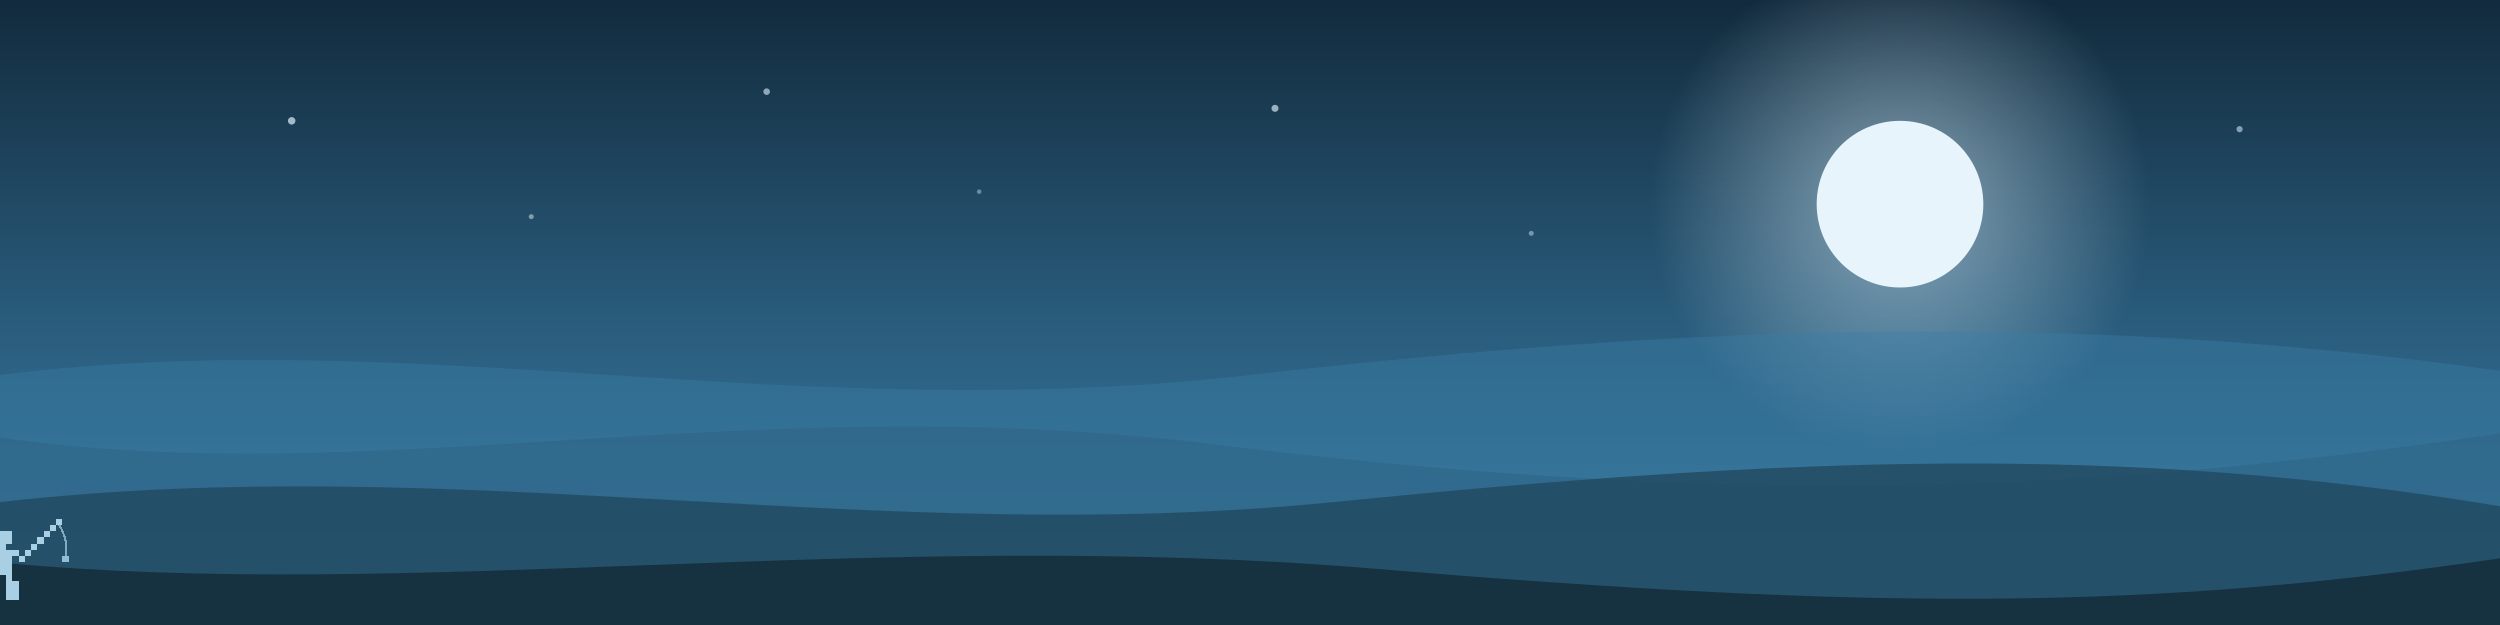
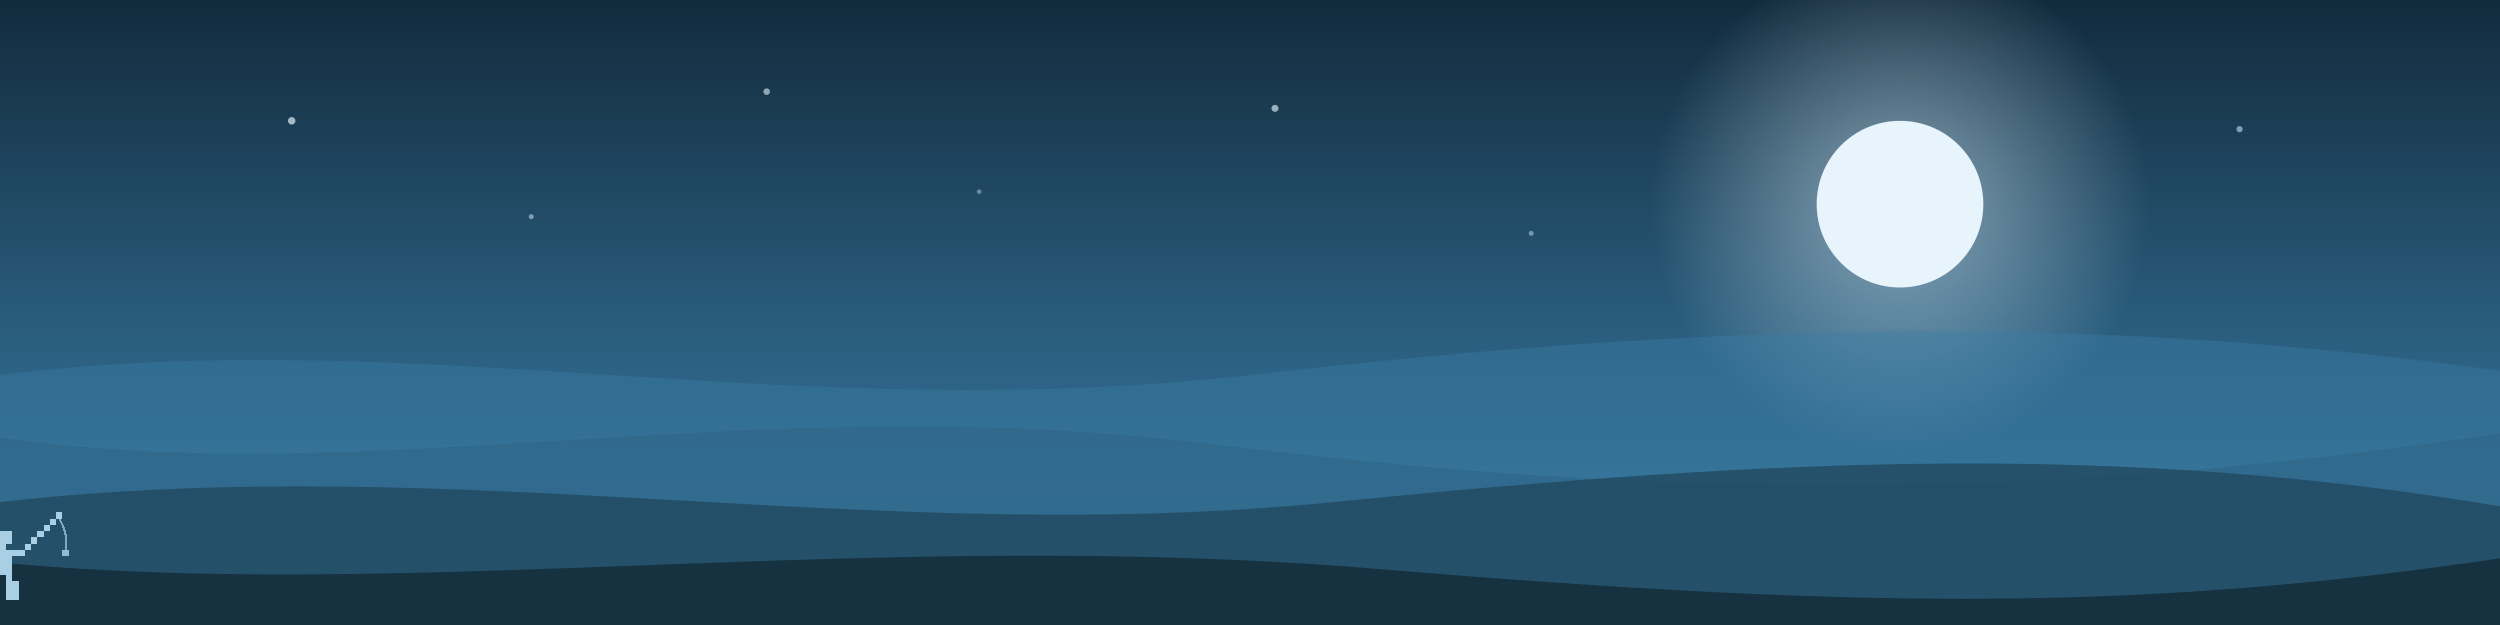
<svg xmlns="http://www.w3.org/2000/svg" viewBox="0 0 1200 300" role="img" aria-label="Layered water at dusk with a figure carrying a fishing rod along the near bank">
  <defs>
    <linearGradient id="sky" x1="0" y1="0" x2="0" y2="1">
      <stop offset="0%" stop-color="#122b3d" />
      <stop offset="55%" stop-color="#2b5f80" />
      <stop offset="100%" stop-color="#3a7ca5" />
    </linearGradient>
    <radialGradient id="glow" cx="50%" cy="50%" r="50%">
      <stop offset="0%" stop-color="#dceff9" stop-opacity="0.55" />
      <stop offset="100%" stop-color="#dceff9" stop-opacity="0" />
    </radialGradient>
    <style>
      /* Position: walk right, pause, walk back, pause. */
      .walker { animation: stroll 30s linear infinite; }
      @keyframes stroll {
        0%   { transform: translateX(90px);   }
        45%  { transform: translateX(1060px); }
        50%  { transform: translateX(1060px); }
        95%  { transform: translateX(90px);   }
        100% { transform: translateX(90px);   }
      }

      /* Facing: flip at each end of the walk. Origin is x=0, which is
         why the figure is drawn centred on zero. */
      .facing { animation: turn 30s steps(1, end) infinite; }
      @keyframes turn {
        0%, 47%   { transform: scaleX(1);  }
        48%, 100% { transform: scaleX(-1); }
      }

      /* Two leg frames cross-faded on a hard step = a 2-frame walk cycle. */
      .fa, .fb { animation: flick .44s steps(1, end) infinite; }
      .fb { animation-delay: -.22s; }
      @keyframes flick { 0% { opacity: 1; } 50%, 100% { opacity: 0; } }

      /* Rod sways gently -- slower than the walk, so it reads as separate. */
-       .rod { animation: sway 2.6s ease-in-out infinite alternate; transform-origin: 9px -21px; }
+       .rod { animation: sway 2.6s ease-in-out infinite alternate; transform-origin: 9px -24px; }
      @keyframes sway {
        from { transform: rotate(-2deg);   }
        to   { transform: rotate(2.5deg); }
      }

      /* One-pixel bob, in sync with the stride. */
      .guy { animation: bob .44s steps(1, end) infinite; }
      @keyframes bob {
        0%   { transform: translateY(0); }
        50%, 100% { transform: translateY(-1.5px); }
      }

      @media (prefers-reduced-motion: reduce) {
        .walker, .facing, .fa, .fb, .guy, .rod { animation: none; }
        .walker { transform: translateX(420px); }
        .fb { opacity: 0; }
      }
    </style>
  </defs>
  <rect width="1200" height="300" fill="url(#sky)" />
  <g fill="#dceff9">
    <circle cx="140" cy="58" r="1.8" opacity="0.7" />
    <circle cx="255" cy="104" r="1.2" opacity="0.5" />
    <circle cx="368" cy="44" r="1.6" opacity="0.6" />
    <circle cx="470" cy="92" r="1.1" opacity="0.4" />
    <circle cx="612" cy="52" r="1.7" opacity="0.65" />
    <circle cx="735" cy="112" r="1.2" opacity="0.45" />
    <circle cx="1075" cy="62" r="1.5" opacity="0.55" />
  </g>
  <circle cx="912" cy="98" r="120" fill="url(#glow)" />
  <circle cx="912" cy="98" r="40" fill="#e8f4fb" />
  <path d="M0 180 C 200 155, 380 205, 600 180 S 1000 150, 1200 178 L1200 300 L0 300 Z" fill="#3a7ca5" opacity="0.40" />
  <path d="M0 210 C 180 236, 360 186, 580 213 S 980 241, 1200 208 L1200 300 L0 300 Z" fill="#2d6485" opacity="0.60" />
  <path d="M0 241 C 220 216, 420 263, 640 241 S 1020 213, 1200 243 L1200 300 L0 300 Z" fill="#21495f" opacity="0.80" />
  <path d="M0 270 C 200 289, 420 253, 660 273 S 1030 293, 1200 268 L1200 300 L0 300 Z" fill="#16313f" />
  <g transform="translate(0,288)">
    <g class="walker">
      <g class="facing">
        <g class="guy" fill="#a8cfe4" shape-rendering="crispEdges">
          <rect x="-3" y="-33" width="9" height="6" />
          <rect x="0" y="-27" width="3" height="3" />
          <rect x="-6" y="-24" width="15" height="3" />
          <rect x="-3" y="-21" width="9" height="9" />
          <g class="rod">
-             <rect x="9" y="-21" width="3" height="3" />
-             <rect x="12" y="-24" width="3" height="3" />
-             <rect x="15" y="-27" width="3" height="3" />
-             <rect x="18" y="-30" width="3" height="3" />
-             <rect x="21" y="-33" width="3" height="3" />
-             <rect x="24" y="-36" width="3" height="3" />
-             <rect x="27" y="-39" width="3" height="3" />
-             <path d="M28.5 -36 Q 33 -28 31.5 -21" fill="none" stroke="#a8cfe4" stroke-width="1" opacity=".7" />
-             <rect x="30" y="-21" width="3" height="3" opacity=".85" />
+             <rect x="9" y="-24" width="3" height="3" />
+             <rect x="12" y="-27" width="3" height="3" />
+             <rect x="15" y="-30" width="3" height="3" />
+             <rect x="18" y="-33" width="3" height="3" />
+             <rect x="21" y="-36" width="3" height="3" />
+             <rect x="24" y="-39" width="3" height="3" />
+             <rect x="27" y="-42" width="3" height="3" />
+             <path d="M28.5 -39 Q 33 -31 31.5 -24" fill="none" stroke="#a8cfe4" stroke-width="1" opacity=".7" />
+             <rect x="30" y="-24" width="3" height="3" opacity=".85" />
          </g>
          <g class="fa">
            <rect x="-3" y="-12" width="3" height="3" />
            <rect x="3" y="-12" width="3" height="3" />
            <rect x="-6" y="-9" width="3" height="9" />
            <rect x="6" y="-9" width="3" height="9" />
          </g>
          <g class="fb">
            <rect x="-3" y="-12" width="3" height="12" />
            <rect x="3" y="-12" width="3" height="12" />
          </g>
        </g>
      </g>
    </g>
  </g>
</svg>
